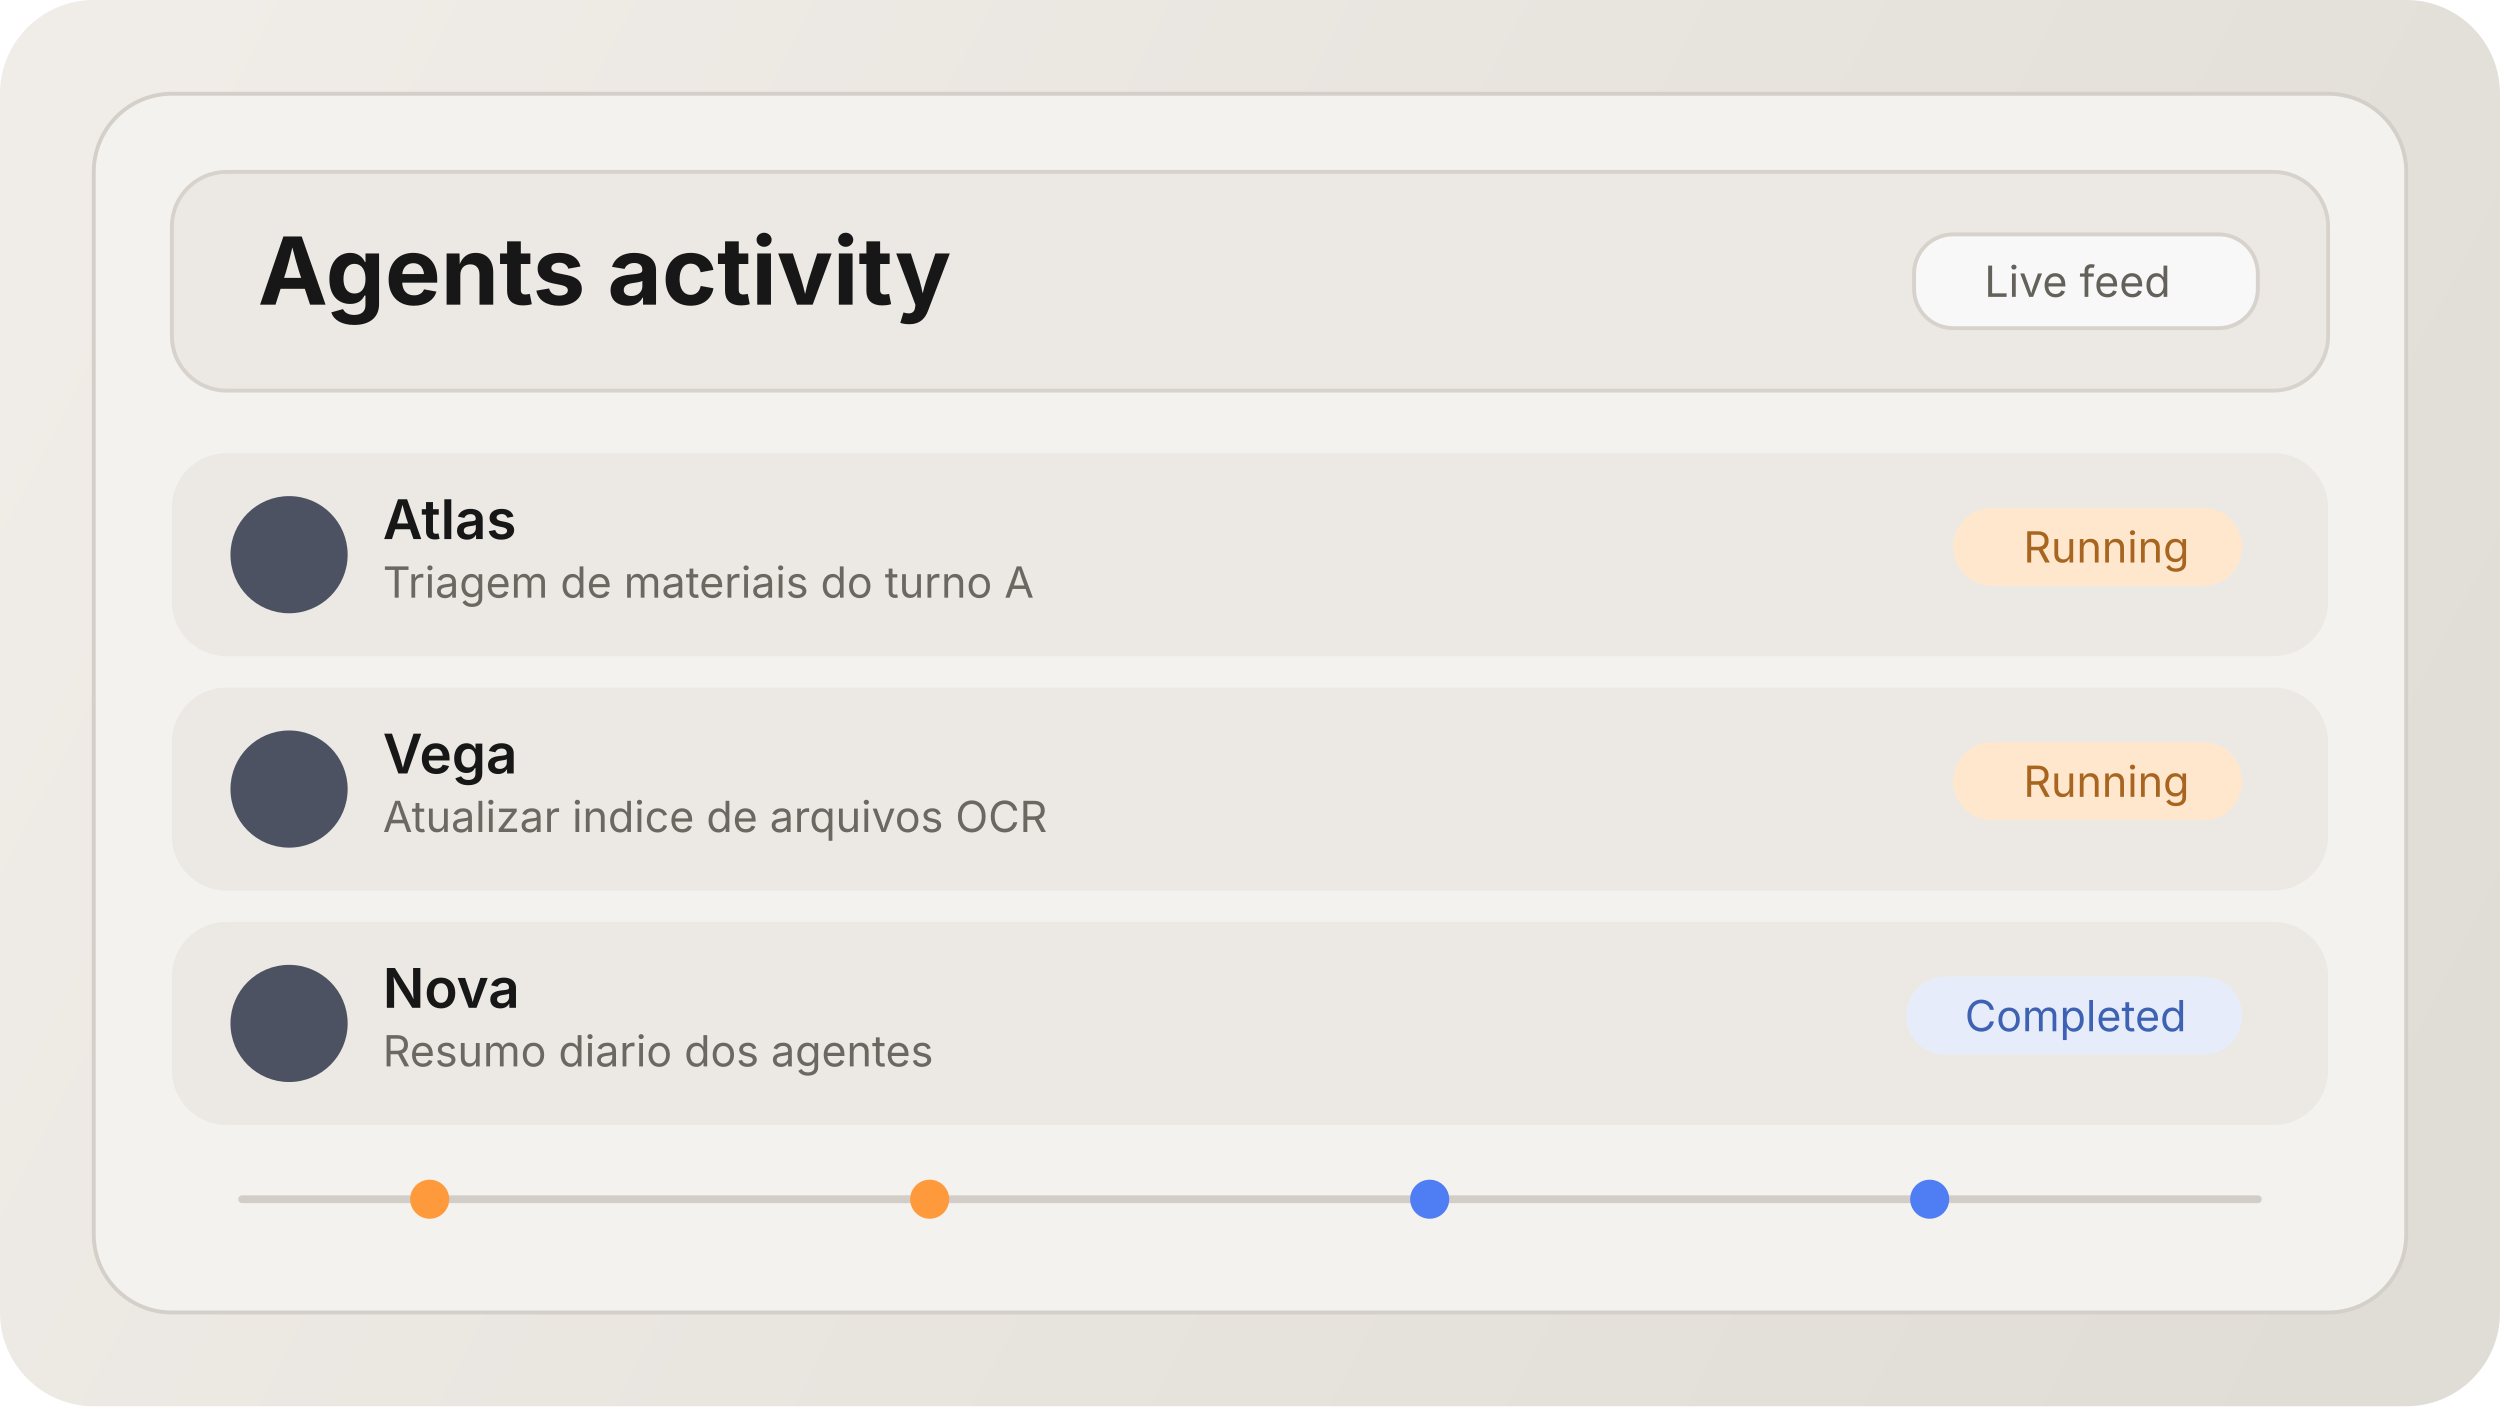
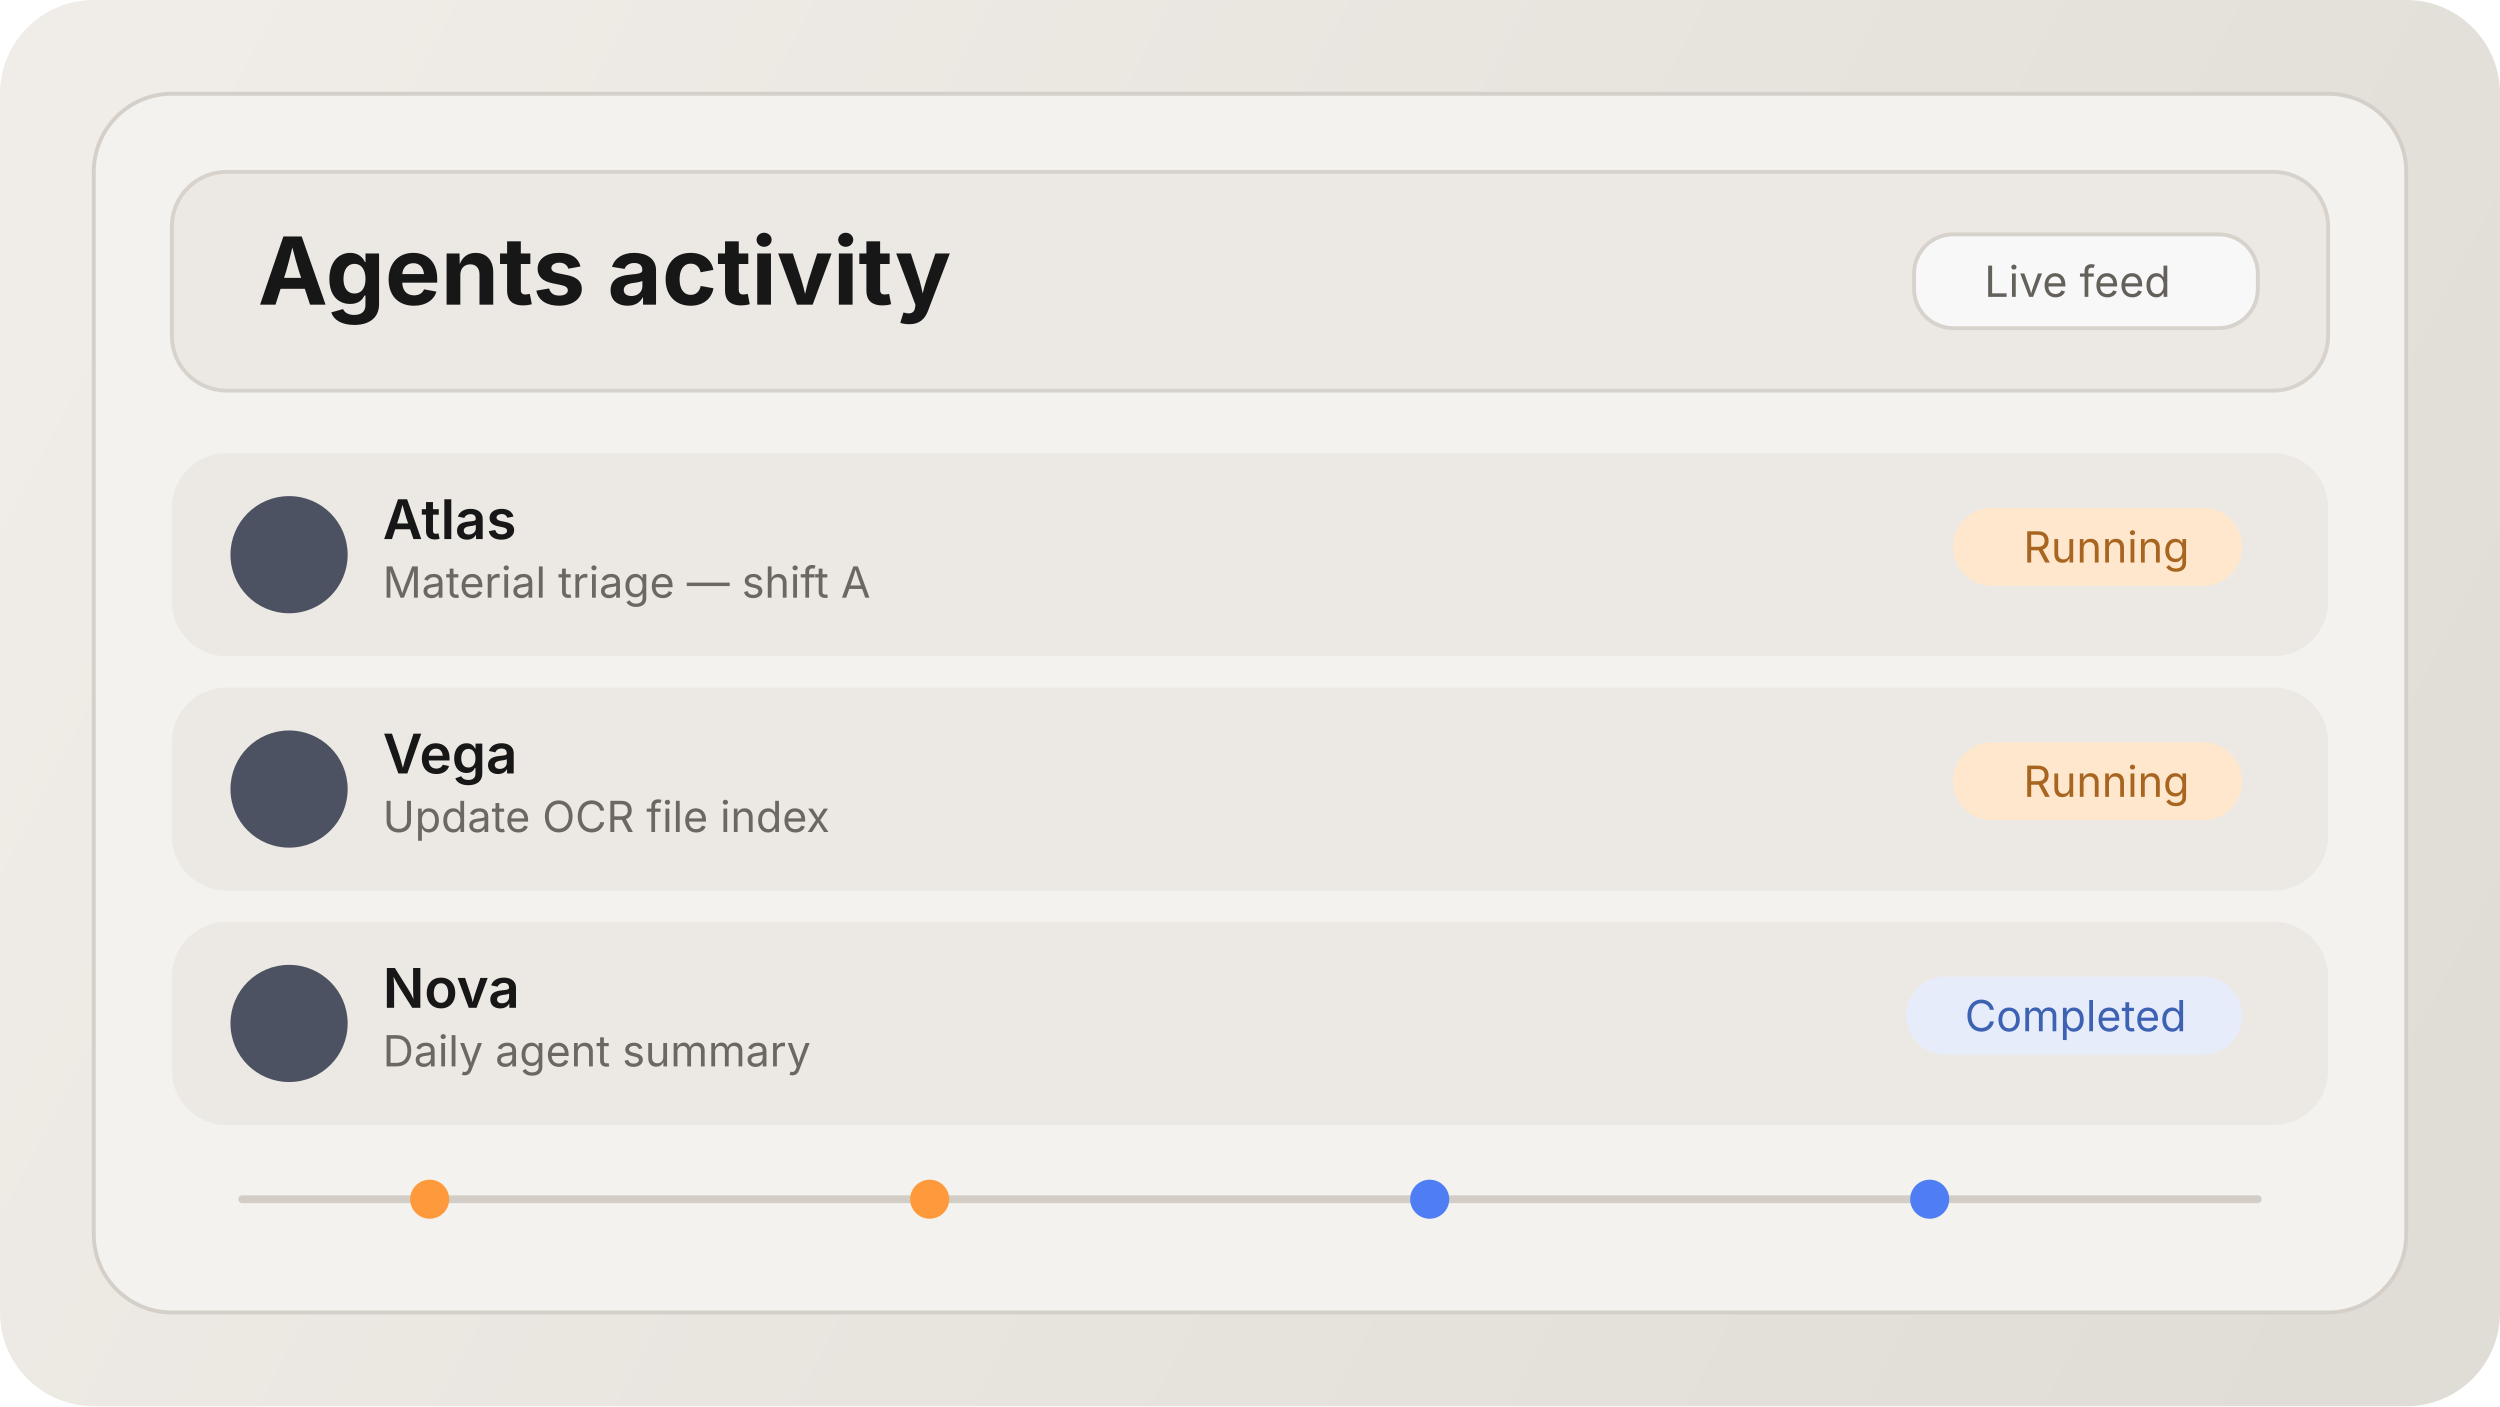
<svg xmlns="http://www.w3.org/2000/svg" viewBox="0 0 640 360" fill="none">
  <defs>
    <linearGradient id="bg" x1="32" y1="32" x2="606" y2="332" gradientUnits="userSpaceOnUse">
      <stop stop-color="#F0EDE8" />
      <stop offset="1" stop-color="#E0DDD6" />
    </linearGradient>
  </defs>
  <rect width="640" height="360" rx="24" fill="url(#bg)" />
  <rect x="24" y="24" width="592" height="312" rx="20" fill="#F4F2EE" stroke="#D4CFC8" />
  <rect x="44" y="44" width="552" height="56" rx="14" fill="#ECE9E4" stroke="#D7D2CB" />
  <text x="66" y="78" font-family="Inter, Arial, sans-serif" font-size="24" font-weight="700" fill="#171717">Agents activity</text>
  <rect x="490" y="60" width="88" height="24" rx="10" fill="#F8F8F9" stroke="#D7D2CB" />
  <text x="508" y="76" font-family="Inter, Arial, sans-serif" font-size="11" fill="#64615B">Live feed</text>
  <rect x="44" y="116" width="552" height="52" rx="14" fill="#ECE9E4" />
  <circle cx="74" cy="142" r="15" fill="#4C5261" />
  <text x="98" y="138" font-family="Inter, Arial, sans-serif" font-size="14" font-weight="600" fill="#171717">Atlas</text>
-   <text x="98" y="153" font-family="Inter, Arial, sans-serif" font-size="11" fill="#6B6761">Triagem de materiais do turno A</text>
+   <text x="98" y="153" font-family="Inter, Arial, sans-serif" font-size="11" fill="#6B6761">Material triage — shift A</text>
  <rect x="500" y="130" width="74" height="20" rx="10" fill="#FFE7CE" />
  <text x="518" y="144" font-family="Inter, Arial, sans-serif" font-size="11" fill="#A7651F">Running</text>
  <rect x="44" y="176" width="552" height="52" rx="14" fill="#ECE9E4" />
  <circle cx="74" cy="202" r="15" fill="#4C5261" />
  <text x="98" y="198" font-family="Inter, Arial, sans-serif" font-size="14" font-weight="600" fill="#171717">Vega</text>
-   <text x="98" y="213" font-family="Inter, Arial, sans-serif" font-size="11" fill="#6B6761">Atualizar indice de arquivos OCR</text>
+   <text x="98" y="213" font-family="Inter, Arial, sans-serif" font-size="11" fill="#6B6761">Update OCR file index</text>
  <rect x="500" y="190" width="74" height="20" rx="10" fill="#FFE7CE" />
  <text x="518" y="204" font-family="Inter, Arial, sans-serif" font-size="11" fill="#A7651F">Running</text>
  <rect x="44" y="236" width="552" height="52" rx="14" fill="#ECE9E4" />
  <circle cx="74" cy="262" r="15" fill="#4C5261" />
  <text x="98" y="258" font-family="Inter, Arial, sans-serif" font-size="14" font-weight="600" fill="#171717">Nova</text>
-   <text x="98" y="273" font-family="Inter, Arial, sans-serif" font-size="11" fill="#6B6761">Resumo diario dos agentes</text>
+   <text x="98" y="273" font-family="Inter, Arial, sans-serif" font-size="11" fill="#6B6761">Daily agent summary</text>
  <rect x="488" y="250" width="86" height="20" rx="10" fill="#E7ECFA" />
  <text x="503" y="264" font-family="Inter, Arial, sans-serif" font-size="11" fill="#3E62B3">Completed</text>
  <path d="M62 307H578" stroke="#D2CDC6" stroke-width="2" stroke-linecap="round" />
  <circle cx="110" cy="307" r="5" fill="#FF9A3C" />
  <circle cx="238" cy="307" r="5" fill="#FF9A3C" />
  <circle cx="366" cy="307" r="5" fill="#4F7DF3" />
  <circle cx="494" cy="307" r="5" fill="#4F7DF3" />
</svg>
